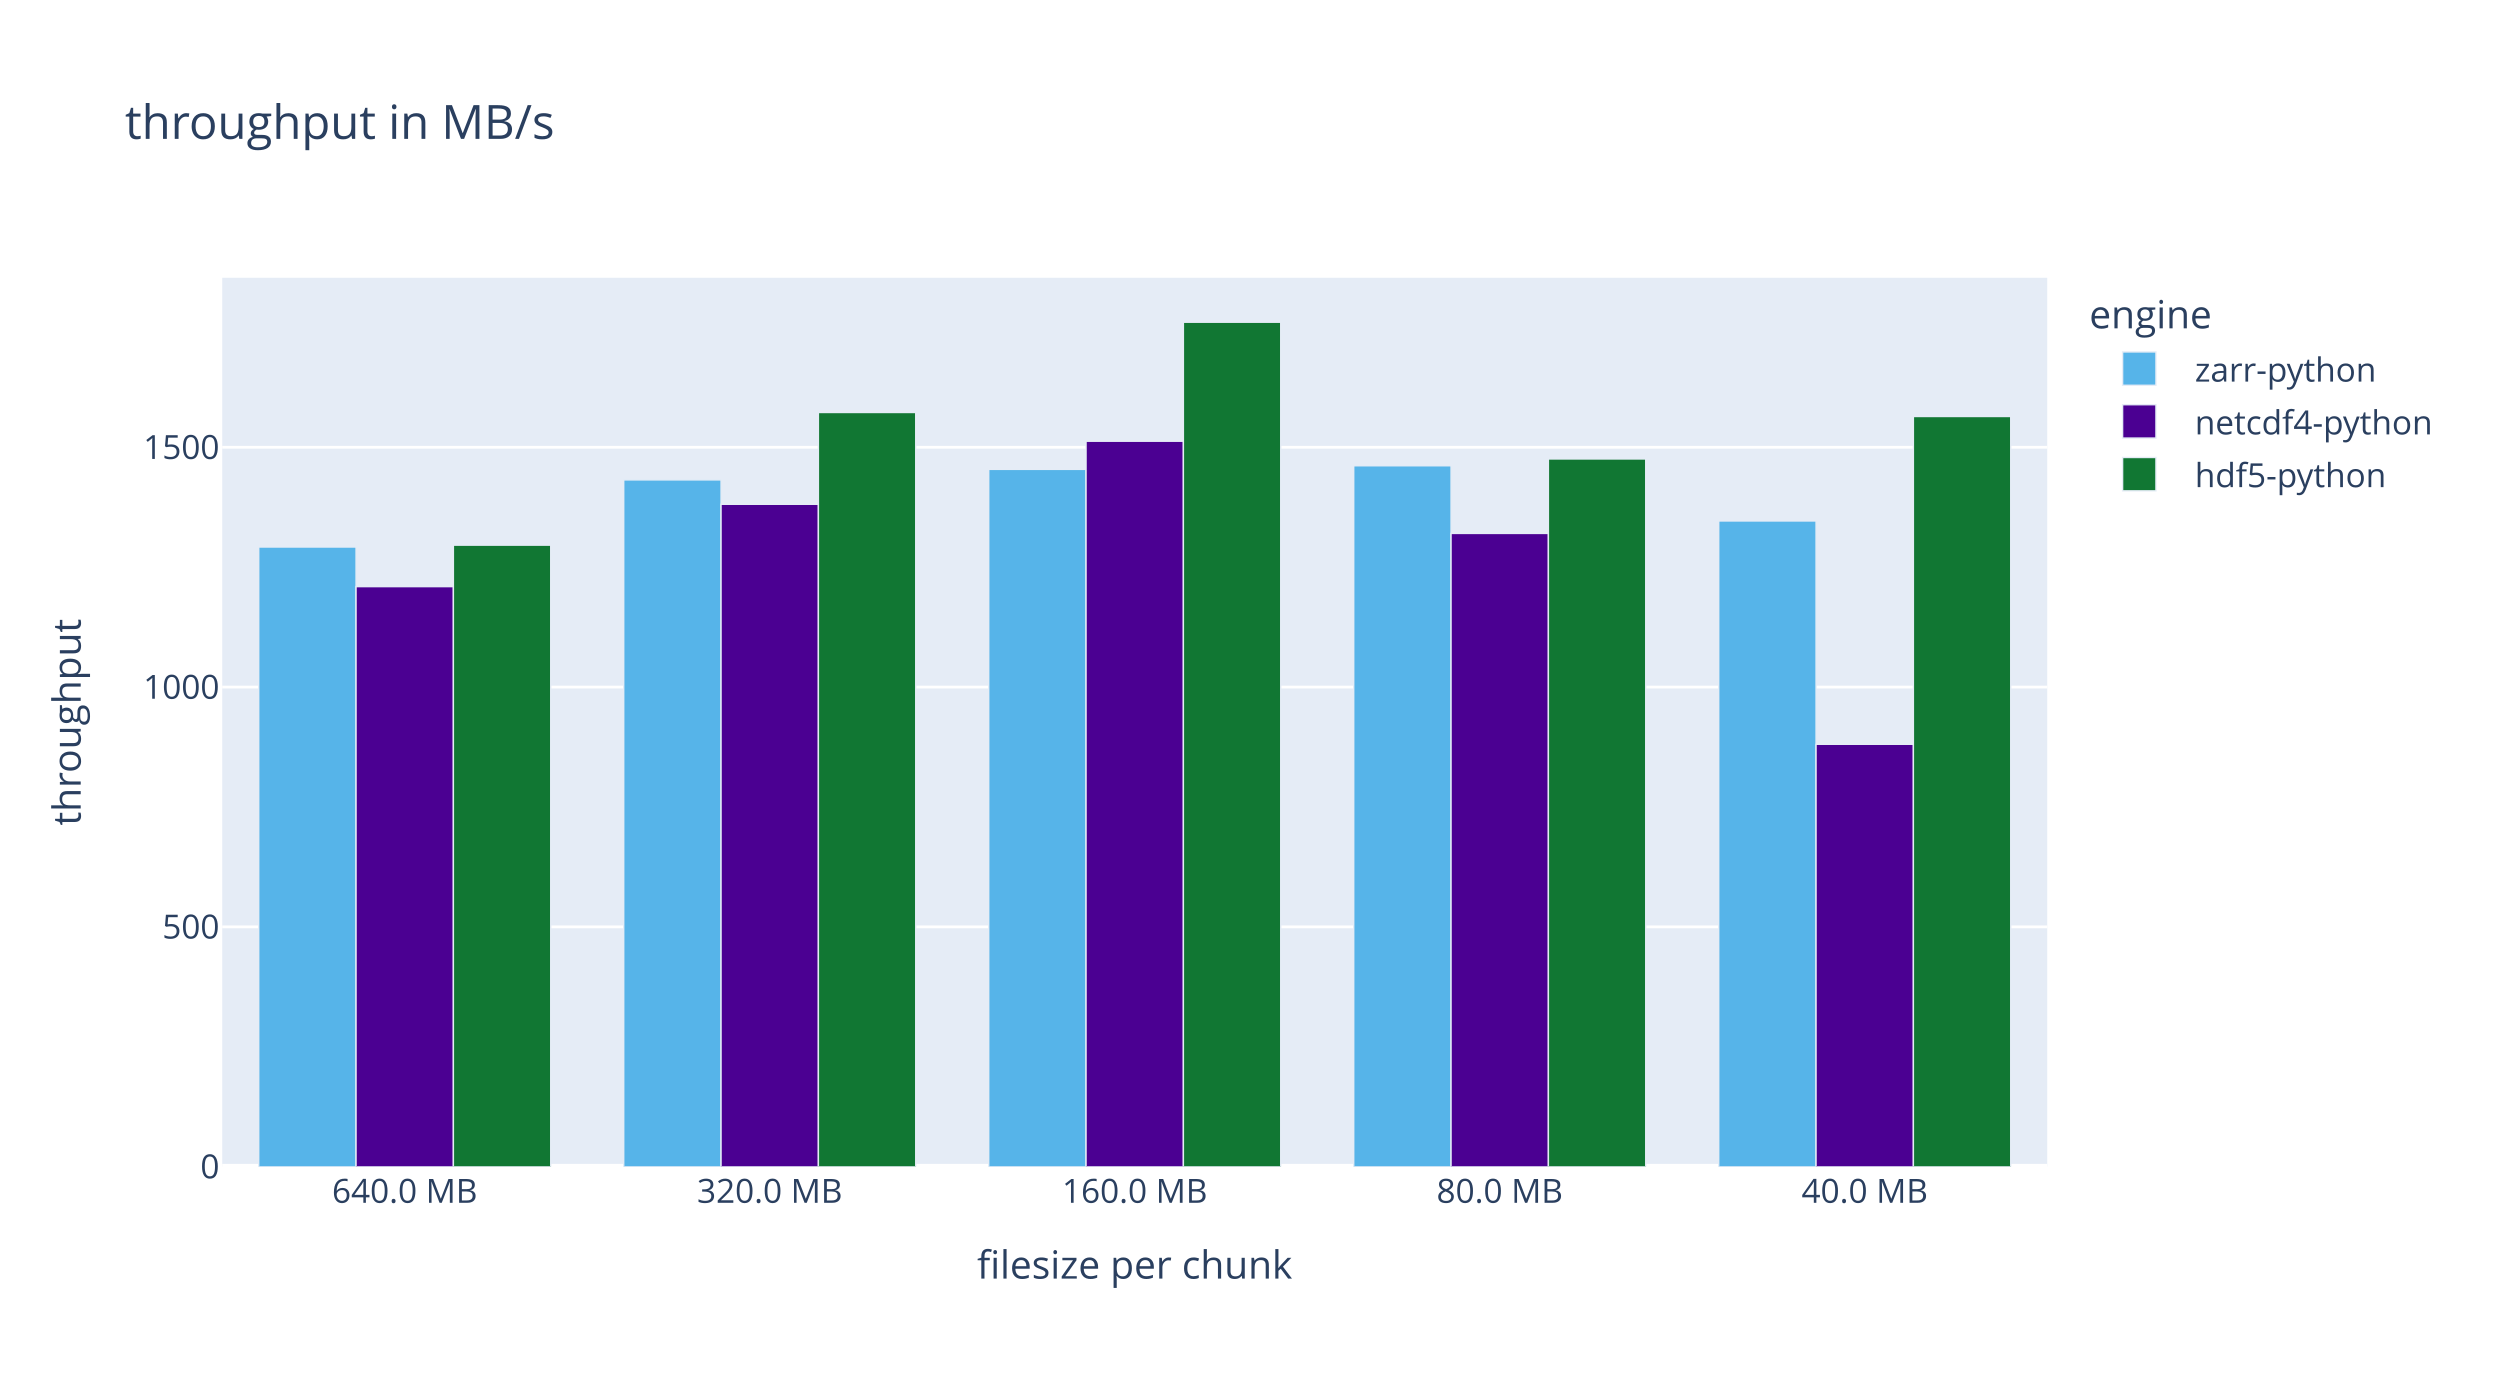
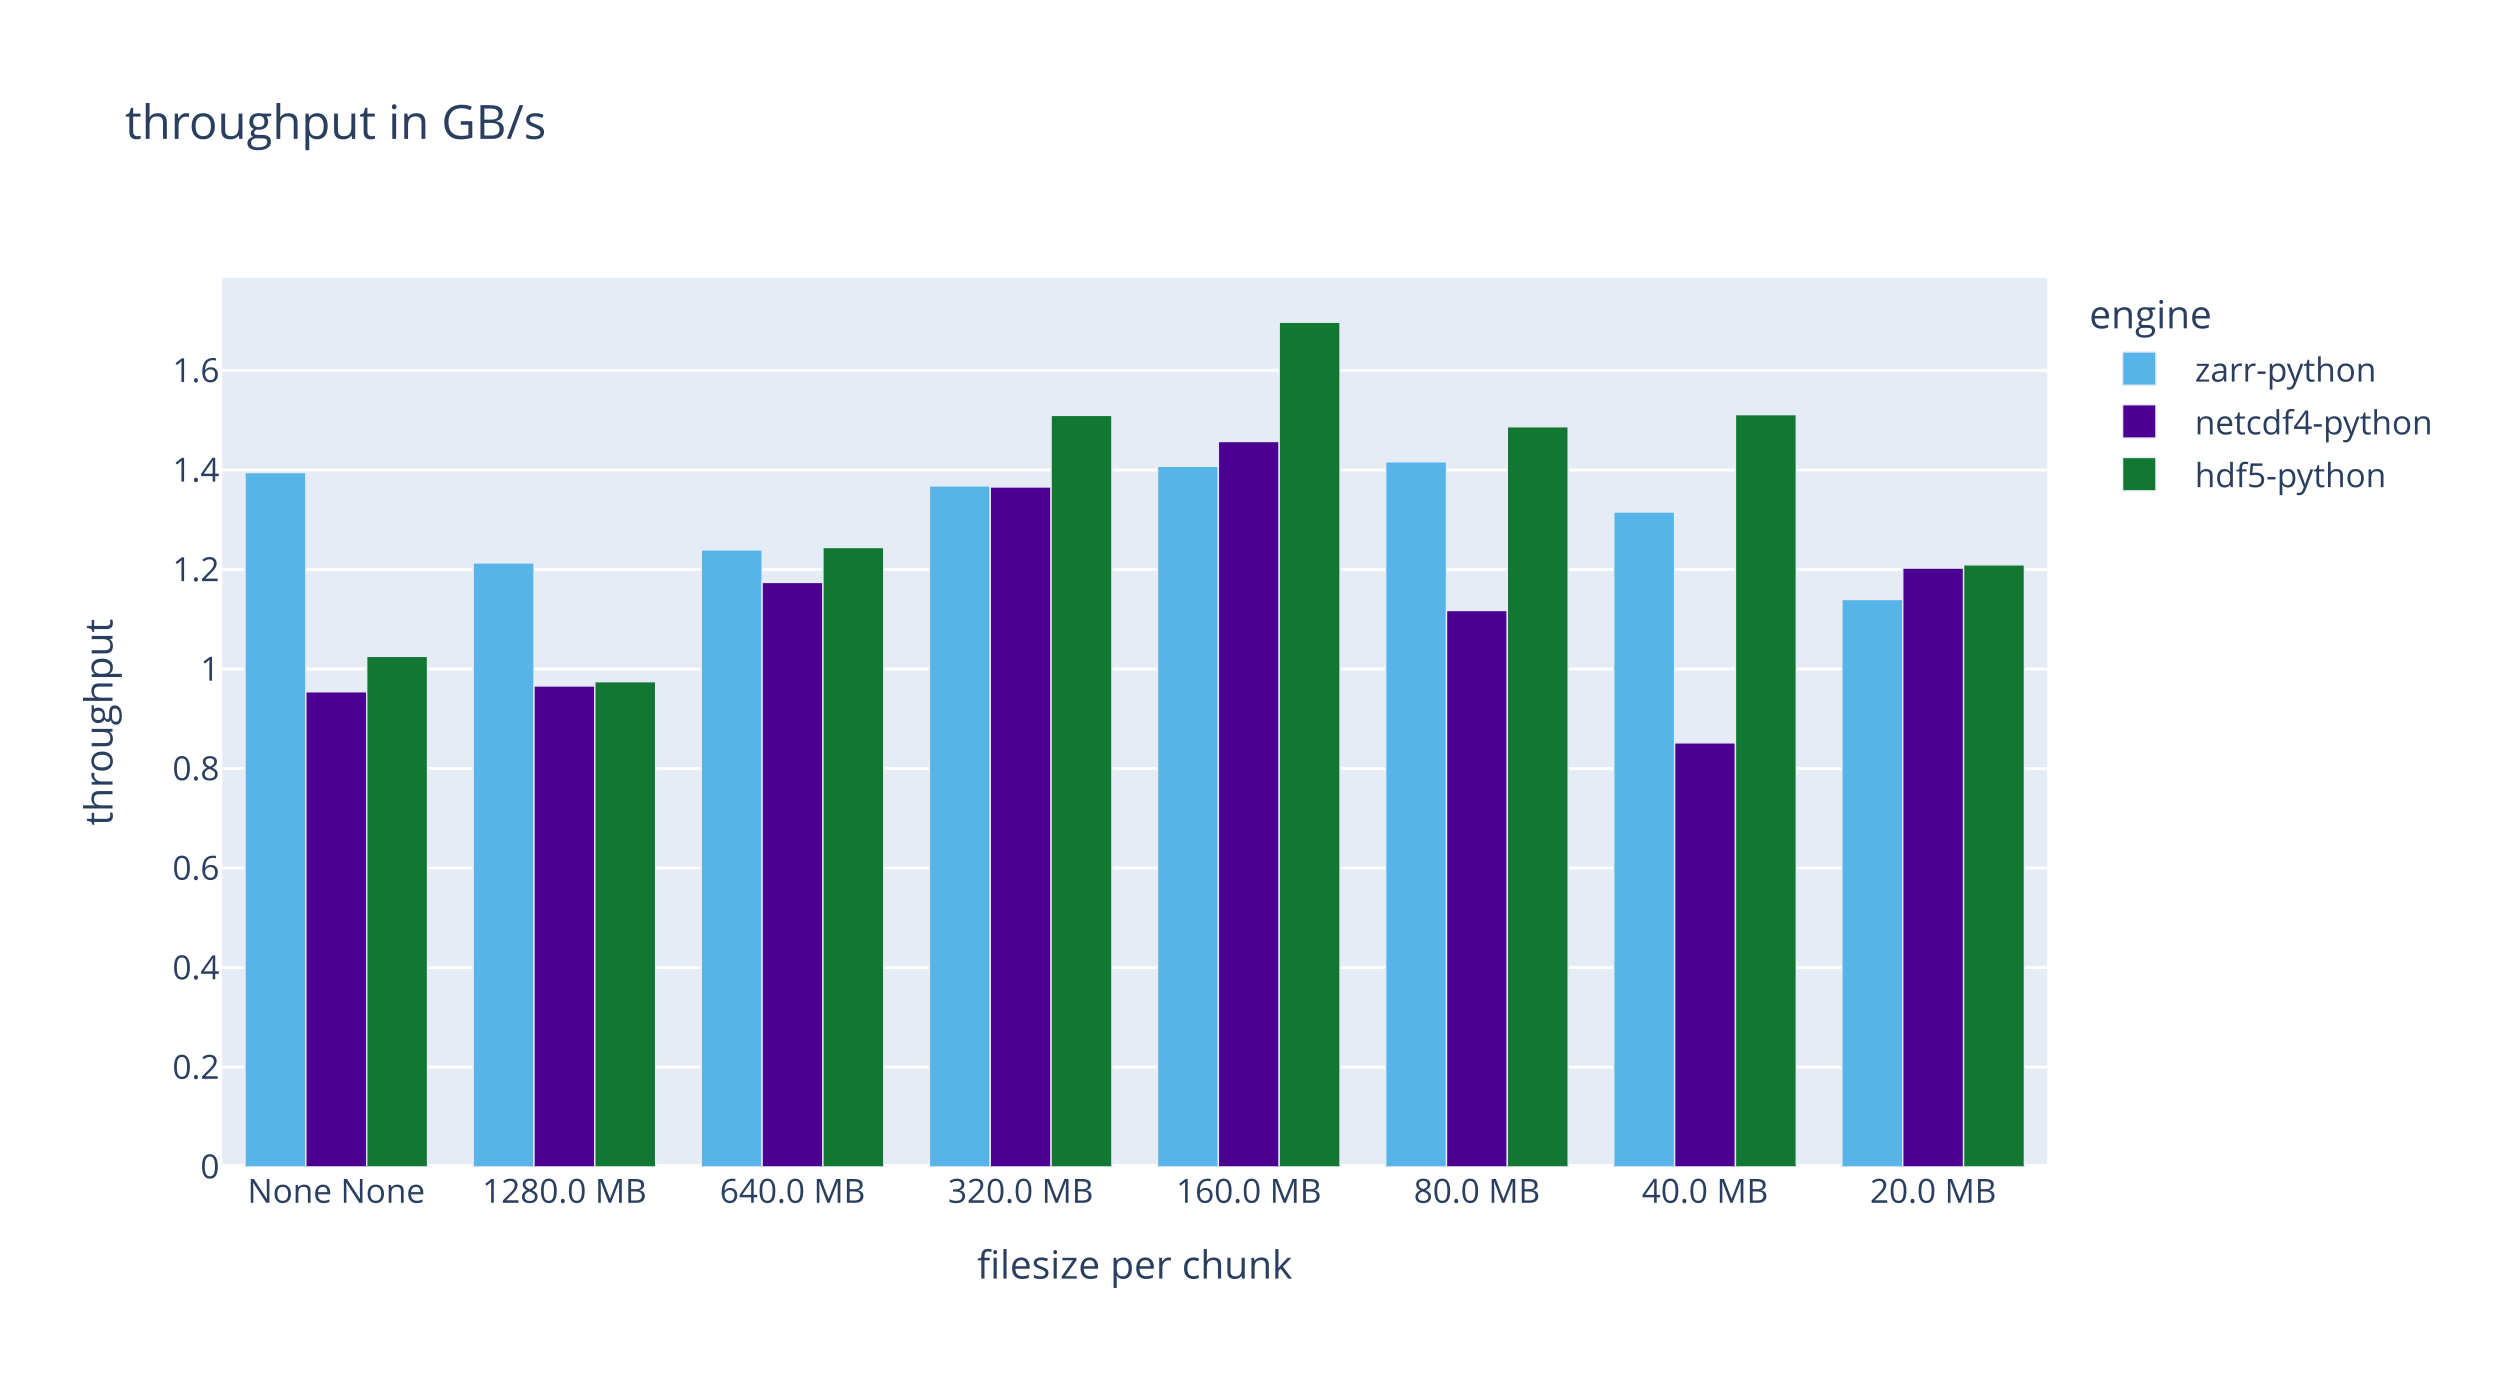
<svg xmlns="http://www.w3.org/2000/svg" class="main-svg" width="900" height="500" style="" viewBox="0 0 900 500">
  <rect x="0" y="0" width="900" height="500" style="fill: rgb(255, 255, 255); fill-opacity: 1;" />
-   <defs id="defs-866a18">
+   <defs id="defs-a35cd8">
    <g class="clips">
-       <clipPath id="clip866a18xyplot" class="plotclip">
+       <clipPath id="clipa35cd8xyplot" class="plotclip">
        <rect width="657" height="320" />
      </clipPath>
-       <clipPath class="axesclip" id="clip866a18x">
+       <clipPath class="axesclip" id="clipa35cd8x">
        <rect x="80" y="0" width="657" height="500" />
      </clipPath>
-       <clipPath class="axesclip" id="clip866a18y">
+       <clipPath class="axesclip" id="clipa35cd8y">
        <rect x="0" y="100" width="900" height="320" />
      </clipPath>
-       <clipPath class="axesclip" id="clip866a18xy">
+       <clipPath class="axesclip" id="clipa35cd8xy">
        <rect x="80" y="100" width="657" height="320" />
      </clipPath>
    </g>
    <g class="gradients" />
    <g class="patterns" />
  </defs>
  <g class="bglayer">
    <rect class="bg" x="80" y="100" width="657" height="320" style="fill: rgb(229, 236, 246); fill-opacity: 1; stroke-width: 0;" />
  </g>
  <g class="layer-below">
    <g class="imagelayer" />
    <g class="shapelayer" />
  </g>
  <g class="cartesianlayer">
    <g class="subplot xy">
      <g class="layer-subplot">
        <g class="shapelayer" />
        <g class="imagelayer" />
      </g>
      <g class="minor-gridlayer">
        <g class="x" />
        <g class="y" />
      </g>
      <g class="gridlayer">
        <g class="x" />
        <g class="y">
-           <path class="ygrid crisp" transform="translate(0,333.67)" d="M80,0h657" style="stroke: rgb(255, 255, 255); stroke-opacity: 1; stroke-width: 1px;" />
-           <path class="ygrid crisp" transform="translate(0,247.35)" d="M80,0h657" style="stroke: rgb(255, 255, 255); stroke-opacity: 1; stroke-width: 1px;" />
-           <path class="ygrid crisp" transform="translate(0,161.02)" d="M80,0h657" style="stroke: rgb(255, 255, 255); stroke-opacity: 1; stroke-width: 1px;" />
+           <path class="ygrid crisp" transform="translate(0,384.17)" d="M80,0h657" style="stroke: rgb(255, 255, 255); stroke-opacity: 1; stroke-width: 1px;" />
+           <path class="ygrid crisp" transform="translate(0,348.34)" d="M80,0h657" style="stroke: rgb(255, 255, 255); stroke-opacity: 1; stroke-width: 1px;" />
+           <path class="ygrid crisp" transform="translate(0,312.51)" d="M80,0h657" style="stroke: rgb(255, 255, 255); stroke-opacity: 1; stroke-width: 1px;" />
+           <path class="ygrid crisp" transform="translate(0,276.67)" d="M80,0h657" style="stroke: rgb(255, 255, 255); stroke-opacity: 1; stroke-width: 1px;" />
+           <path class="ygrid crisp" transform="translate(0,240.84)" d="M80,0h657" style="stroke: rgb(255, 255, 255); stroke-opacity: 1; stroke-width: 1px;" />
+           <path class="ygrid crisp" transform="translate(0,205.01)" d="M80,0h657" style="stroke: rgb(255, 255, 255); stroke-opacity: 1; stroke-width: 1px;" />
+           <path class="ygrid crisp" transform="translate(0,169.18)" d="M80,0h657" style="stroke: rgb(255, 255, 255); stroke-opacity: 1; stroke-width: 1px;" />
+           <path class="ygrid crisp" transform="translate(0,133.35)" d="M80,0h657" style="stroke: rgb(255, 255, 255); stroke-opacity: 1; stroke-width: 1px;" />
        </g>
      </g>
      <g class="zerolinelayer">
        <path class="yzl zl crisp" transform="translate(0,420)" d="M80,0h657" style="stroke: rgb(255, 255, 255); stroke-opacity: 1; stroke-width: 2px;" />
      </g>
      <g class="layer-between">
        <g class="shapelayer" />
        <g class="imagelayer" />
      </g>
      <path class="xlines-below" />
      <path class="ylines-below" />
      <g class="overlines-below" />
      <g class="xaxislayer-below" />
      <g class="yaxislayer-below" />
      <g class="overaxes-below" />
      <g class="overplot">
-         <g class="xy" transform="translate(80,100)" clip-path="url(#clip866a18xyplot)">
+         <g class="xy" transform="translate(80,100)" clip-path="url(#clipa35cd8xyplot)">
          <g class="barlayer mlayer">
            <g class="trace bars" style="opacity: 1;">
              <g class="points">
                <g class="point">
-                   <path d="M13.14,320V96.93H48.18V320Z" style="vector-effect: none; opacity: 1; stroke-width: 0.5px; fill: rgb(86, 180, 233); fill-opacity: 1; stroke: rgb(229, 236, 246); stroke-opacity: 1;" />
-                 </g>
-                 <g class="point">
-                   <path d="M144.54,320V72.76H179.58V320Z" style="vector-effect: none; opacity: 1; stroke-width: 0.5px; fill: rgb(86, 180, 233); fill-opacity: 1; stroke: rgb(229, 236, 246); stroke-opacity: 1;" />
-                 </g>
-                 <g class="point">
-                   <path d="M275.94,320V68.98H310.98V320Z" style="vector-effect: none; opacity: 1; stroke-width: 0.5px; fill: rgb(86, 180, 233); fill-opacity: 1; stroke: rgb(229, 236, 246); stroke-opacity: 1;" />
-                 </g>
-                 <g class="point">
-                   <path d="M407.34,320V67.68H442.38V320Z" style="vector-effect: none; opacity: 1; stroke-width: 0.5px; fill: rgb(86, 180, 233); fill-opacity: 1; stroke: rgb(229, 236, 246); stroke-opacity: 1;" />
-                 </g>
-                 <g class="point">
-                   <path d="M538.74,320V87.55H573.78V320Z" style="vector-effect: none; opacity: 1; stroke-width: 0.5px; fill: rgb(86, 180, 233); fill-opacity: 1; stroke: rgb(229, 236, 246); stroke-opacity: 1;" />
+                   <path d="M8.21,320V70.12H30.11V320Z" style="vector-effect: none; opacity: 1; stroke-width: 0.5px; fill: rgb(86, 180, 233); fill-opacity: 1; stroke: rgb(229, 236, 246); stroke-opacity: 1;" />
+                 </g>
+                 <g class="point">
+                   <path d="M90.34,320V102.65H112.24V320Z" style="vector-effect: none; opacity: 1; stroke-width: 0.5px; fill: rgb(86, 180, 233); fill-opacity: 1; stroke: rgb(229, 236, 246); stroke-opacity: 1;" />
+                 </g>
+                 <g class="point">
+                   <path d="M172.46,320V97.97H194.36V320Z" style="vector-effect: none; opacity: 1; stroke-width: 0.5px; fill: rgb(86, 180, 233); fill-opacity: 1; stroke: rgb(229, 236, 246); stroke-opacity: 1;" />
+                 </g>
+                 <g class="point">
+                   <path d="M254.59,320V74.92H276.49V320Z" style="vector-effect: none; opacity: 1; stroke-width: 0.5px; fill: rgb(86, 180, 233); fill-opacity: 1; stroke: rgb(229, 236, 246); stroke-opacity: 1;" />
+                 </g>
+                 <g class="point">
+                   <path d="M336.71,320V67.86H358.61V320Z" style="vector-effect: none; opacity: 1; stroke-width: 0.5px; fill: rgb(86, 180, 233); fill-opacity: 1; stroke: rgb(229, 236, 246); stroke-opacity: 1;" />
+                 </g>
+                 <g class="point">
+                   <path d="M418.84,320V66.24H440.74V320Z" style="vector-effect: none; opacity: 1; stroke-width: 0.5px; fill: rgb(86, 180, 233); fill-opacity: 1; stroke: rgb(229, 236, 246); stroke-opacity: 1;" />
+                 </g>
+                 <g class="point">
+                   <path d="M500.96,320V84.33H522.86V320Z" style="vector-effect: none; opacity: 1; stroke-width: 0.5px; fill: rgb(86, 180, 233); fill-opacity: 1; stroke: rgb(229, 236, 246); stroke-opacity: 1;" />
+                 </g>
+                 <g class="point">
+                   <path d="M583.09,320V115.81H604.99V320Z" style="vector-effect: none; opacity: 1; stroke-width: 0.5px; fill: rgb(86, 180, 233); fill-opacity: 1; stroke: rgb(229, 236, 246); stroke-opacity: 1;" />
                </g>
              </g>
            </g>
            <g class="trace bars" style="opacity: 1;">
              <g class="points">
                <g class="point">
-                   <path d="M48.18,320V111.18H83.22V320Z" style="vector-effect: none; opacity: 1; stroke-width: 0.5px; fill: rgb(75, 0, 146); fill-opacity: 1; stroke: rgb(229, 236, 246); stroke-opacity: 1;" />
-                 </g>
-                 <g class="point">
-                   <path d="M179.58,320V81.54H214.62V320Z" style="vector-effect: none; opacity: 1; stroke-width: 0.5px; fill: rgb(75, 0, 146); fill-opacity: 1; stroke: rgb(229, 236, 246); stroke-opacity: 1;" />
-                 </g>
-                 <g class="point">
-                   <path d="M310.98,320V58.85H346.02V320Z" style="vector-effect: none; opacity: 1; stroke-width: 0.5px; fill: rgb(75, 0, 146); fill-opacity: 1; stroke: rgb(229, 236, 246); stroke-opacity: 1;" />
-                 </g>
-                 <g class="point">
-                   <path d="M442.38,320V92.03H477.42V320Z" style="vector-effect: none; opacity: 1; stroke-width: 0.5px; fill: rgb(75, 0, 146); fill-opacity: 1; stroke: rgb(229, 236, 246); stroke-opacity: 1;" />
-                 </g>
-                 <g class="point">
-                   <path d="M573.78,320V167.96H608.82V320Z" style="vector-effect: none; opacity: 1; stroke-width: 0.5px; fill: rgb(75, 0, 146); fill-opacity: 1; stroke: rgb(229, 236, 246); stroke-opacity: 1;" />
+                   <path d="M30.11,320V149.03H52.01V320Z" style="vector-effect: none; opacity: 1; stroke-width: 0.5px; fill: rgb(75, 0, 146); fill-opacity: 1; stroke: rgb(229, 236, 246); stroke-opacity: 1;" />
+                 </g>
+                 <g class="point">
+                   <path d="M112.24,320V146.94H134.14V320Z" style="vector-effect: none; opacity: 1; stroke-width: 0.5px; fill: rgb(75, 0, 146); fill-opacity: 1; stroke: rgb(229, 236, 246); stroke-opacity: 1;" />
+                 </g>
+                 <g class="point">
+                   <path d="M194.36,320V109.67H216.26V320Z" style="vector-effect: none; opacity: 1; stroke-width: 0.5px; fill: rgb(75, 0, 146); fill-opacity: 1; stroke: rgb(229, 236, 246); stroke-opacity: 1;" />
+                 </g>
+                 <g class="point">
+                   <path d="M276.49,320V75.3H298.39V320Z" style="vector-effect: none; opacity: 1; stroke-width: 0.5px; fill: rgb(75, 0, 146); fill-opacity: 1; stroke: rgb(229, 236, 246); stroke-opacity: 1;" />
+                 </g>
+                 <g class="point">
+                   <path d="M358.61,320V58.93H380.51V320Z" style="vector-effect: none; opacity: 1; stroke-width: 0.5px; fill: rgb(75, 0, 146); fill-opacity: 1; stroke: rgb(229, 236, 246); stroke-opacity: 1;" />
+                 </g>
+                 <g class="point">
+                   <path d="M440.74,320V119.78H462.64V320Z" style="vector-effect: none; opacity: 1; stroke-width: 0.5px; fill: rgb(75, 0, 146); fill-opacity: 1; stroke: rgb(229, 236, 246); stroke-opacity: 1;" />
+                 </g>
+                 <g class="point">
+                   <path d="M522.86,320V167.41H544.76V320Z" style="vector-effect: none; opacity: 1; stroke-width: 0.5px; fill: rgb(75, 0, 146); fill-opacity: 1; stroke: rgb(229, 236, 246); stroke-opacity: 1;" />
+                 </g>
+                 <g class="point">
+                   <path d="M604.99,320V104.51H626.89V320Z" style="vector-effect: none; opacity: 1; stroke-width: 0.5px; fill: rgb(75, 0, 146); fill-opacity: 1; stroke: rgb(229, 236, 246); stroke-opacity: 1;" />
                </g>
              </g>
            </g>
            <g class="trace bars" style="opacity: 1;">
              <g class="points">
                <g class="point">
-                   <path d="M83.22,320V96.25H118.26V320Z" style="vector-effect: none; opacity: 1; stroke-width: 0.5px; fill: rgb(17, 119, 51); fill-opacity: 1; stroke: rgb(229, 236, 246); stroke-opacity: 1;" />
-                 </g>
-                 <g class="point">
-                   <path d="M214.62,320V48.51H249.66V320Z" style="vector-effect: none; opacity: 1; stroke-width: 0.5px; fill: rgb(17, 119, 51); fill-opacity: 1; stroke: rgb(229, 236, 246); stroke-opacity: 1;" />
-                 </g>
-                 <g class="point">
-                   <path d="M346.02,320V16H381.06V320Z" style="vector-effect: none; opacity: 1; stroke-width: 0.5px; fill: rgb(17, 119, 51); fill-opacity: 1; stroke: rgb(229, 236, 246); stroke-opacity: 1;" />
-                 </g>
-                 <g class="point">
-                   <path d="M477.42,320V65.24H512.46V320Z" style="vector-effect: none; opacity: 1; stroke-width: 0.5px; fill: rgb(17, 119, 51); fill-opacity: 1; stroke: rgb(229, 236, 246); stroke-opacity: 1;" />
-                 </g>
-                 <g class="point">
-                   <path d="M608.82,320V49.94H643.86V320Z" style="vector-effect: none; opacity: 1; stroke-width: 0.5px; fill: rgb(17, 119, 51); fill-opacity: 1; stroke: rgb(229, 236, 246); stroke-opacity: 1;" />
+                   <path d="M52.01,320V136.3H73.91V320Z" style="vector-effect: none; opacity: 1; stroke-width: 0.5px; fill: rgb(17, 119, 51); fill-opacity: 1; stroke: rgb(229, 236, 246); stroke-opacity: 1;" />
+                 </g>
+                 <g class="point">
+                   <path d="M134.14,320V145.42H156.04V320Z" style="vector-effect: none; opacity: 1; stroke-width: 0.5px; fill: rgb(17, 119, 51); fill-opacity: 1; stroke: rgb(229, 236, 246); stroke-opacity: 1;" />
+                 </g>
+                 <g class="point">
+                   <path d="M216.26,320V97.09H238.16V320Z" style="vector-effect: none; opacity: 1; stroke-width: 0.5px; fill: rgb(17, 119, 51); fill-opacity: 1; stroke: rgb(229, 236, 246); stroke-opacity: 1;" />
+                 </g>
+                 <g class="point">
+                   <path d="M298.39,320V49.54H320.29V320Z" style="vector-effect: none; opacity: 1; stroke-width: 0.5px; fill: rgb(17, 119, 51); fill-opacity: 1; stroke: rgb(229, 236, 246); stroke-opacity: 1;" />
+                 </g>
+                 <g class="point">
+                   <path d="M380.51,320V16H402.41V320Z" style="vector-effect: none; opacity: 1; stroke-width: 0.5px; fill: rgb(17, 119, 51); fill-opacity: 1; stroke: rgb(229, 236, 246); stroke-opacity: 1;" />
+                 </g>
+                 <g class="point">
+                   <path d="M462.64,320V53.63H484.54V320Z" style="vector-effect: none; opacity: 1; stroke-width: 0.5px; fill: rgb(17, 119, 51); fill-opacity: 1; stroke: rgb(229, 236, 246); stroke-opacity: 1;" />
+                 </g>
+                 <g class="point">
+                   <path d="M544.76,320V49.27H566.66V320Z" style="vector-effect: none; opacity: 1; stroke-width: 0.5px; fill: rgb(17, 119, 51); fill-opacity: 1; stroke: rgb(229, 236, 246); stroke-opacity: 1;" />
+                 </g>
+                 <g class="point">
+                   <path d="M626.89,320V103.34H648.79V320Z" style="vector-effect: none; opacity: 1; stroke-width: 0.5px; fill: rgb(17, 119, 51); fill-opacity: 1; stroke: rgb(229, 236, 246); stroke-opacity: 1;" />
                </g>
              </g>
            </g>
          </g>
        </g>
      </g>
      <path class="xlines-above crisp" d="M0,0" style="fill: none;" />
      <path class="ylines-above crisp" d="M0,0" style="fill: none;" />
      <g class="overlines-above" />
      <g class="xaxislayer-above">
        <g class="xtick">
-           <text text-anchor="middle" x="0" y="433" transform="translate(145.7,0)" style="font-family: 'Open Sans', verdana, arial, sans-serif; font-size: 12px; fill: rgb(42, 63, 95); fill-opacity: 1; white-space: pre; opacity: 1;">640.0 MB</text>
-         </g>
-         <g class="xtick">
-           <text text-anchor="middle" x="0" y="433" transform="translate(277.1,0)" style="font-family: 'Open Sans', verdana, arial, sans-serif; font-size: 12px; fill: rgb(42, 63, 95); fill-opacity: 1; white-space: pre; opacity: 1;">320.0 MB</text>
-         </g>
-         <g class="xtick">
-           <text text-anchor="middle" x="0" y="433" transform="translate(408.5,0)" style="font-family: 'Open Sans', verdana, arial, sans-serif; font-size: 12px; fill: rgb(42, 63, 95); fill-opacity: 1; white-space: pre; opacity: 1;">160.0 MB</text>
-         </g>
-         <g class="xtick">
-           <text text-anchor="middle" x="0" y="433" transform="translate(539.9,0)" style="font-family: 'Open Sans', verdana, arial, sans-serif; font-size: 12px; fill: rgb(42, 63, 95); fill-opacity: 1; white-space: pre; opacity: 1;">80.0 MB</text>
-         </g>
-         <g class="xtick">
-           <text text-anchor="middle" x="0" y="433" transform="translate(671.3,0)" style="font-family: 'Open Sans', verdana, arial, sans-serif; font-size: 12px; fill: rgb(42, 63, 95); fill-opacity: 1; white-space: pre; opacity: 1;">40.0 MB</text>
+           <text text-anchor="middle" x="0" y="433" transform="translate(121.06,0)" style="font-family: 'Open Sans', verdana, arial, sans-serif; font-size: 12px; fill: rgb(42, 63, 95); fill-opacity: 1; white-space: pre; opacity: 1;">None None</text>
+         </g>
+         <g class="xtick">
+           <text text-anchor="middle" x="0" y="433" transform="translate(203.19,0)" style="font-family: 'Open Sans', verdana, arial, sans-serif; font-size: 12px; fill: rgb(42, 63, 95); fill-opacity: 1; white-space: pre; opacity: 1;">1280.0 MB</text>
+         </g>
+         <g class="xtick">
+           <text text-anchor="middle" x="0" y="433" transform="translate(285.31,0)" style="font-family: 'Open Sans', verdana, arial, sans-serif; font-size: 12px; fill: rgb(42, 63, 95); fill-opacity: 1; white-space: pre; opacity: 1;">640.0 MB</text>
+         </g>
+         <g class="xtick">
+           <text text-anchor="middle" x="0" y="433" transform="translate(367.44,0)" style="font-family: 'Open Sans', verdana, arial, sans-serif; font-size: 12px; fill: rgb(42, 63, 95); fill-opacity: 1; white-space: pre; opacity: 1;">320.0 MB</text>
+         </g>
+         <g class="xtick">
+           <text text-anchor="middle" x="0" y="433" transform="translate(449.56,0)" style="font-family: 'Open Sans', verdana, arial, sans-serif; font-size: 12px; fill: rgb(42, 63, 95); fill-opacity: 1; white-space: pre; opacity: 1;">160.0 MB</text>
+         </g>
+         <g class="xtick">
+           <text text-anchor="middle" x="0" y="433" transform="translate(531.69,0)" style="font-family: 'Open Sans', verdana, arial, sans-serif; font-size: 12px; fill: rgb(42, 63, 95); fill-opacity: 1; white-space: pre; opacity: 1;">80.0 MB</text>
+         </g>
+         <g class="xtick">
+           <text text-anchor="middle" x="0" y="433" transform="translate(613.81,0)" style="font-family: 'Open Sans', verdana, arial, sans-serif; font-size: 12px; fill: rgb(42, 63, 95); fill-opacity: 1; white-space: pre; opacity: 1;">40.0 MB</text>
+         </g>
+         <g class="xtick">
+           <text text-anchor="middle" x="0" y="433" transform="translate(695.94,0)" style="font-family: 'Open Sans', verdana, arial, sans-serif; font-size: 12px; fill: rgb(42, 63, 95); fill-opacity: 1; white-space: pre; opacity: 1;">20.0 MB</text>
        </g>
      </g>
      <g class="yaxislayer-above">
        <g class="ytick">
          <text text-anchor="end" x="79" y="4.2" transform="translate(0,420)" style="font-family: 'Open Sans', verdana, arial, sans-serif; font-size: 12px; fill: rgb(42, 63, 95); fill-opacity: 1; white-space: pre; opacity: 1;">0</text>
        </g>
        <g class="ytick">
-           <text text-anchor="end" x="79" y="4.2" style="font-family: 'Open Sans', verdana, arial, sans-serif; font-size: 12px; fill: rgb(42, 63, 95); fill-opacity: 1; white-space: pre; opacity: 1;" transform="translate(0,333.67)">500</text>
-         </g>
-         <g class="ytick">
-           <text text-anchor="end" x="79" y="4.2" style="font-family: 'Open Sans', verdana, arial, sans-serif; font-size: 12px; fill: rgb(42, 63, 95); fill-opacity: 1; white-space: pre; opacity: 1;" transform="translate(0,247.35)">1000</text>
-         </g>
-         <g class="ytick">
-           <text text-anchor="end" x="79" y="4.2" style="font-family: 'Open Sans', verdana, arial, sans-serif; font-size: 12px; fill: rgb(42, 63, 95); fill-opacity: 1; white-space: pre; opacity: 1;" transform="translate(0,161.02)">1500</text>
+           <text text-anchor="end" x="79" y="4.2" style="font-family: 'Open Sans', verdana, arial, sans-serif; font-size: 12px; fill: rgb(42, 63, 95); fill-opacity: 1; white-space: pre; opacity: 1;" transform="translate(0,384.17)">0.2</text>
+         </g>
+         <g class="ytick">
+           <text text-anchor="end" x="79" y="4.2" style="font-family: 'Open Sans', verdana, arial, sans-serif; font-size: 12px; fill: rgb(42, 63, 95); fill-opacity: 1; white-space: pre; opacity: 1;" transform="translate(0,348.34)">0.4</text>
+         </g>
+         <g class="ytick">
+           <text text-anchor="end" x="79" y="4.2" style="font-family: 'Open Sans', verdana, arial, sans-serif; font-size: 12px; fill: rgb(42, 63, 95); fill-opacity: 1; white-space: pre; opacity: 1;" transform="translate(0,312.51)">0.6</text>
+         </g>
+         <g class="ytick">
+           <text text-anchor="end" x="79" y="4.2" style="font-family: 'Open Sans', verdana, arial, sans-serif; font-size: 12px; fill: rgb(42, 63, 95); fill-opacity: 1; white-space: pre; opacity: 1;" transform="translate(0,276.67)">0.8</text>
+         </g>
+         <g class="ytick">
+           <text text-anchor="end" x="79" y="4.2" style="font-family: 'Open Sans', verdana, arial, sans-serif; font-size: 12px; fill: rgb(42, 63, 95); fill-opacity: 1; white-space: pre; opacity: 1;" transform="translate(0,240.84)">1</text>
+         </g>
+         <g class="ytick">
+           <text text-anchor="end" x="79" y="4.2" style="font-family: 'Open Sans', verdana, arial, sans-serif; font-size: 12px; fill: rgb(42, 63, 95); fill-opacity: 1; white-space: pre; opacity: 1;" transform="translate(0,205.01)">1.2</text>
+         </g>
+         <g class="ytick">
+           <text text-anchor="end" x="79" y="4.2" style="font-family: 'Open Sans', verdana, arial, sans-serif; font-size: 12px; fill: rgb(42, 63, 95); fill-opacity: 1; white-space: pre; opacity: 1;" transform="translate(0,169.18)">1.4</text>
+         </g>
+         <g class="ytick">
+           <text text-anchor="end" x="79" y="4.2" style="font-family: 'Open Sans', verdana, arial, sans-serif; font-size: 12px; fill: rgb(42, 63, 95); fill-opacity: 1; white-space: pre; opacity: 1;" transform="translate(0,133.35)">1.6</text>
        </g>
      </g>
      <g class="overaxes-above" />
    </g>
  </g>
  <g class="polarlayer" />
  <g class="smithlayer" />
  <g class="ternarylayer" />
  <g class="geolayer" />
  <g class="funnelarealayer" />
  <g class="pielayer" />
  <g class="iciclelayer" />
  <g class="treemaplayer" />
  <g class="sunburstlayer" />
  <g class="glimages" />
-   <defs id="topdefs-866a18">
+   <defs id="topdefs-a35cd8">
    <g class="clips" />
-     <clipPath id="legend866a18">
+     <clipPath id="legenda35cd8">
      <rect width="138" height="86" x="0" y="0" />
    </clipPath>
  </defs>
  <g class="layer-above">
    <g class="imagelayer" />
    <g class="shapelayer" />
  </g>
  <g class="infolayer">
    <g class="legend" pointer-events="all" transform="translate(750.14,100)">
      <rect class="bg" shape-rendering="crispEdges" width="138" height="86" x="0" y="0" style="stroke: rgb(68, 68, 68); stroke-opacity: 1; fill: rgb(255, 255, 255); fill-opacity: 1; stroke-width: 0px;" />
-       <g class="scrollbox" transform="" clip-path="url(#legend866a18)">
+       <g class="scrollbox" transform="" clip-path="url(#legenda35cd8)">
        <text class="legendtitletext" text-anchor="start" x="2" y="18.2" style="font-family: 'Open Sans', verdana, arial, sans-serif; font-size: 14px; fill: rgb(42, 63, 95); fill-opacity: 1; white-space: pre;">engine</text>
        <g class="groups" transform="">
          <g class="traces" transform="translate(0,32.7)" style="opacity: 1;">
            <text class="legendtext" text-anchor="start" x="40" y="4.68" style="font-family: 'Open Sans', verdana, arial, sans-serif; font-size: 12px; fill: rgb(42, 63, 95); fill-opacity: 1; white-space: pre;">zarr-python</text>
            <g class="layers" style="opacity: 1;">
              <g class="legendfill" />
              <g class="legendlines" />
              <g class="legendsymbols">
                <g class="legendpoints">
                  <path class="legendundefined" d="M6,6H-6V-6H6Z" transform="translate(20,0)" style="stroke-width: 0.5px; fill: rgb(86, 180, 233); fill-opacity: 1; stroke: rgb(229, 236, 246); stroke-opacity: 1;" />
                </g>
              </g>
            </g>
            <rect class="legendtoggle" x="0" y="-9.5" width="132.078" height="19" style="fill: rgb(0, 0, 0); fill-opacity: 0;" />
          </g>
        </g>
        <g class="groups" transform="">
          <g class="traces" transform="translate(0,51.7)" style="opacity: 1;">
            <text class="legendtext" text-anchor="start" x="40" y="4.68" style="font-family: 'Open Sans', verdana, arial, sans-serif; font-size: 12px; fill: rgb(42, 63, 95); fill-opacity: 1; white-space: pre;">netcdf4-python</text>
            <g class="layers" style="opacity: 1;">
              <g class="legendfill" />
              <g class="legendlines" />
              <g class="legendsymbols">
                <g class="legendpoints">
                  <path class="legendundefined" d="M6,6H-6V-6H6Z" transform="translate(20,0)" style="stroke-width: 0.5px; fill: rgb(75, 0, 146); fill-opacity: 1; stroke: rgb(229, 236, 246); stroke-opacity: 1;" />
                </g>
              </g>
            </g>
            <rect class="legendtoggle" x="0" y="-9.5" width="132.078" height="19" style="fill: rgb(0, 0, 0); fill-opacity: 0;" />
          </g>
        </g>
        <g class="groups" transform="">
          <g class="traces" transform="translate(0,70.7)" style="opacity: 1;">
            <text class="legendtext" text-anchor="start" x="40" y="4.68" style="font-family: 'Open Sans', verdana, arial, sans-serif; font-size: 12px; fill: rgb(42, 63, 95); fill-opacity: 1; white-space: pre;">hdf5-python</text>
            <g class="layers" style="opacity: 1;">
              <g class="legendfill" />
              <g class="legendlines" />
              <g class="legendsymbols">
                <g class="legendpoints">
                  <path class="legendundefined" d="M6,6H-6V-6H6Z" transform="translate(20,0)" style="stroke-width: 0.5px; fill: rgb(17, 119, 51); fill-opacity: 1; stroke: rgb(229, 236, 246); stroke-opacity: 1;" />
                </g>
              </g>
            </g>
            <rect class="legendtoggle" x="0" y="-9.5" width="132.078" height="19" style="fill: rgb(0, 0, 0); fill-opacity: 0;" />
          </g>
        </g>
      </g>
      <rect class="scrollbar" rx="20" ry="3" width="0" height="0" x="0" y="0" style="fill: rgb(128, 139, 164); fill-opacity: 1;" />
    </g>
    <g class="g-gtitle">
-       <text class="gtitle" x="45" y="50" text-anchor="start" dy="0em" style="opacity: 1; font-family: 'Open Sans', verdana, arial, sans-serif; font-size: 17px; fill: rgb(42, 63, 95); fill-opacity: 1; white-space: pre;">throughput in MB/s</text>
+       <text class="gtitle" x="45" y="50" text-anchor="start" dy="0em" style="opacity: 1; font-family: 'Open Sans', verdana, arial, sans-serif; font-size: 17px; fill: rgb(42, 63, 95); fill-opacity: 1; white-space: pre;">throughput in GB/s</text>
    </g>
    <g class="g-xtitle">
      <text class="xtitle" x="408.5" y="460.3" text-anchor="middle" style="opacity: 1; font-family: 'Open Sans', verdana, arial, sans-serif; font-size: 14px; fill: rgb(42, 63, 95); fill-opacity: 1; white-space: pre;">filesize per chunk</text>
    </g>
    <g class="g-ytitle">
-       <text class="ytitle" transform="rotate(-90,29.05313,260)" x="29.053" y="260" text-anchor="middle" style="opacity: 1; font-family: 'Open Sans', verdana, arial, sans-serif; font-size: 14px; fill: rgb(42, 63, 95); fill-opacity: 1; white-space: pre;">throughput</text>
+       <text class="ytitle" transform="rotate(-90,40.50625,260)" x="40.506" y="260" text-anchor="middle" style="opacity: 1; font-family: 'Open Sans', verdana, arial, sans-serif; font-size: 14px; fill: rgb(42, 63, 95); fill-opacity: 1; white-space: pre;">throughput</text>
    </g>
  </g>
</svg>
